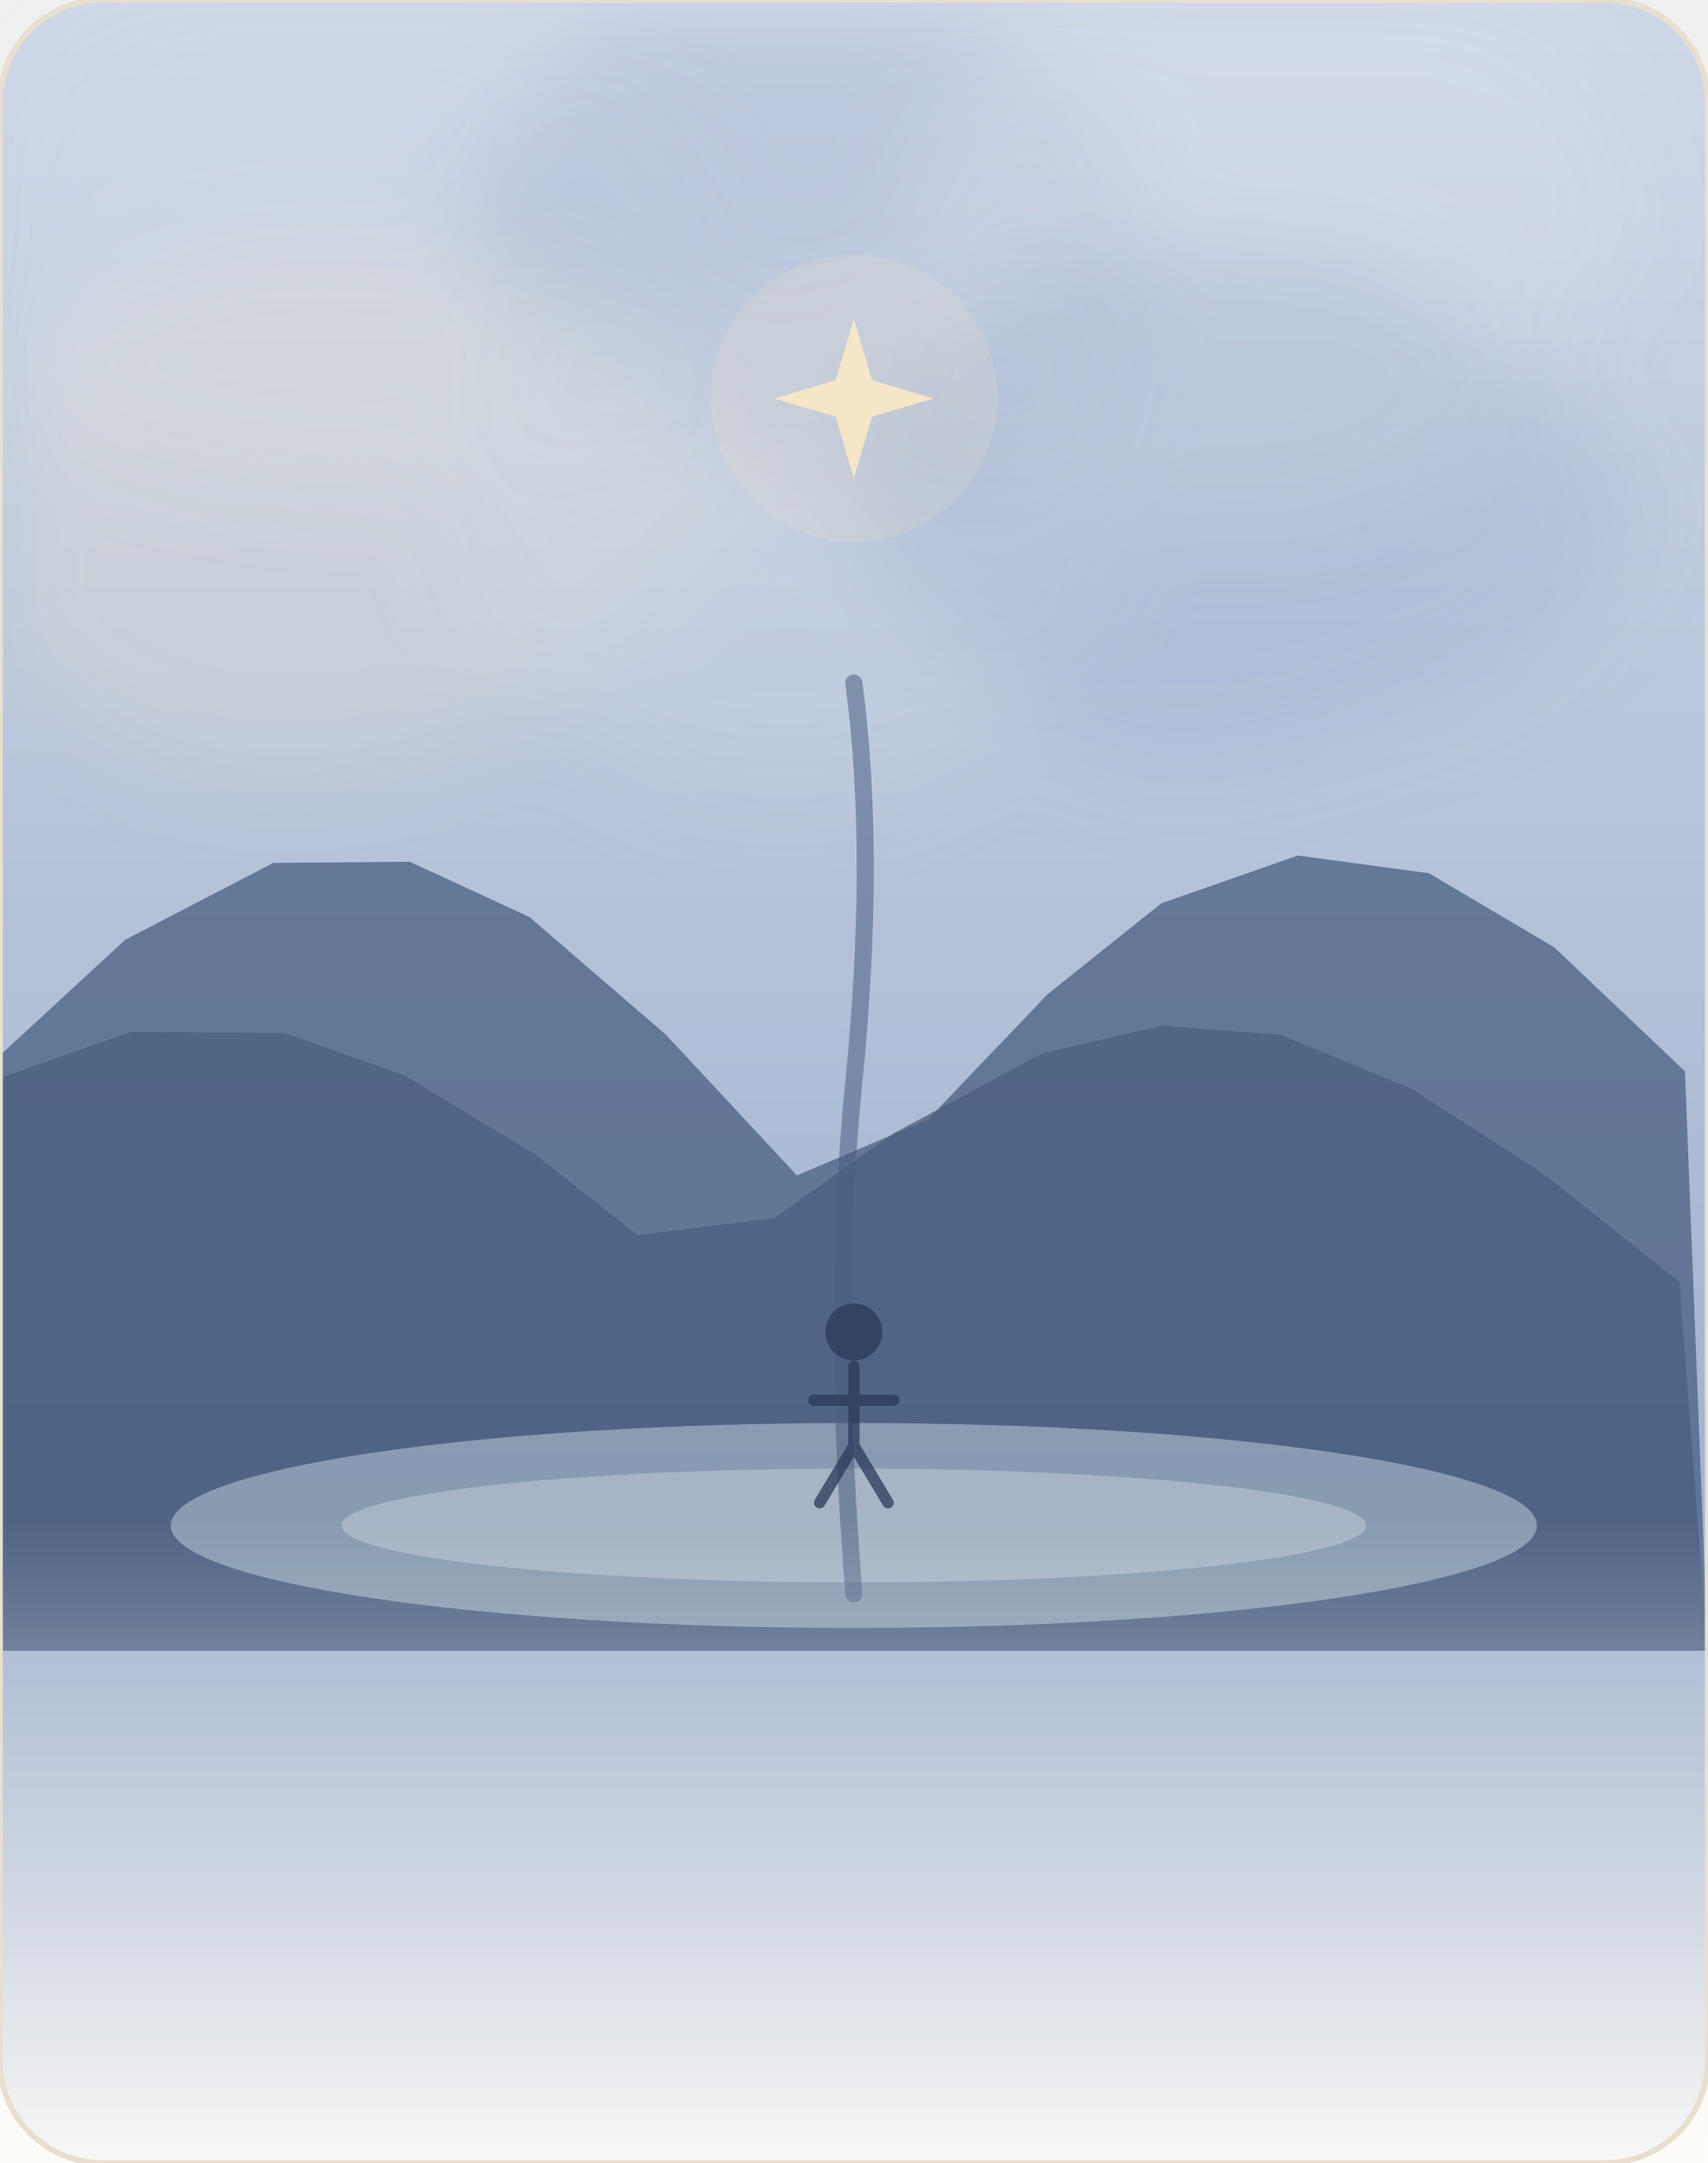
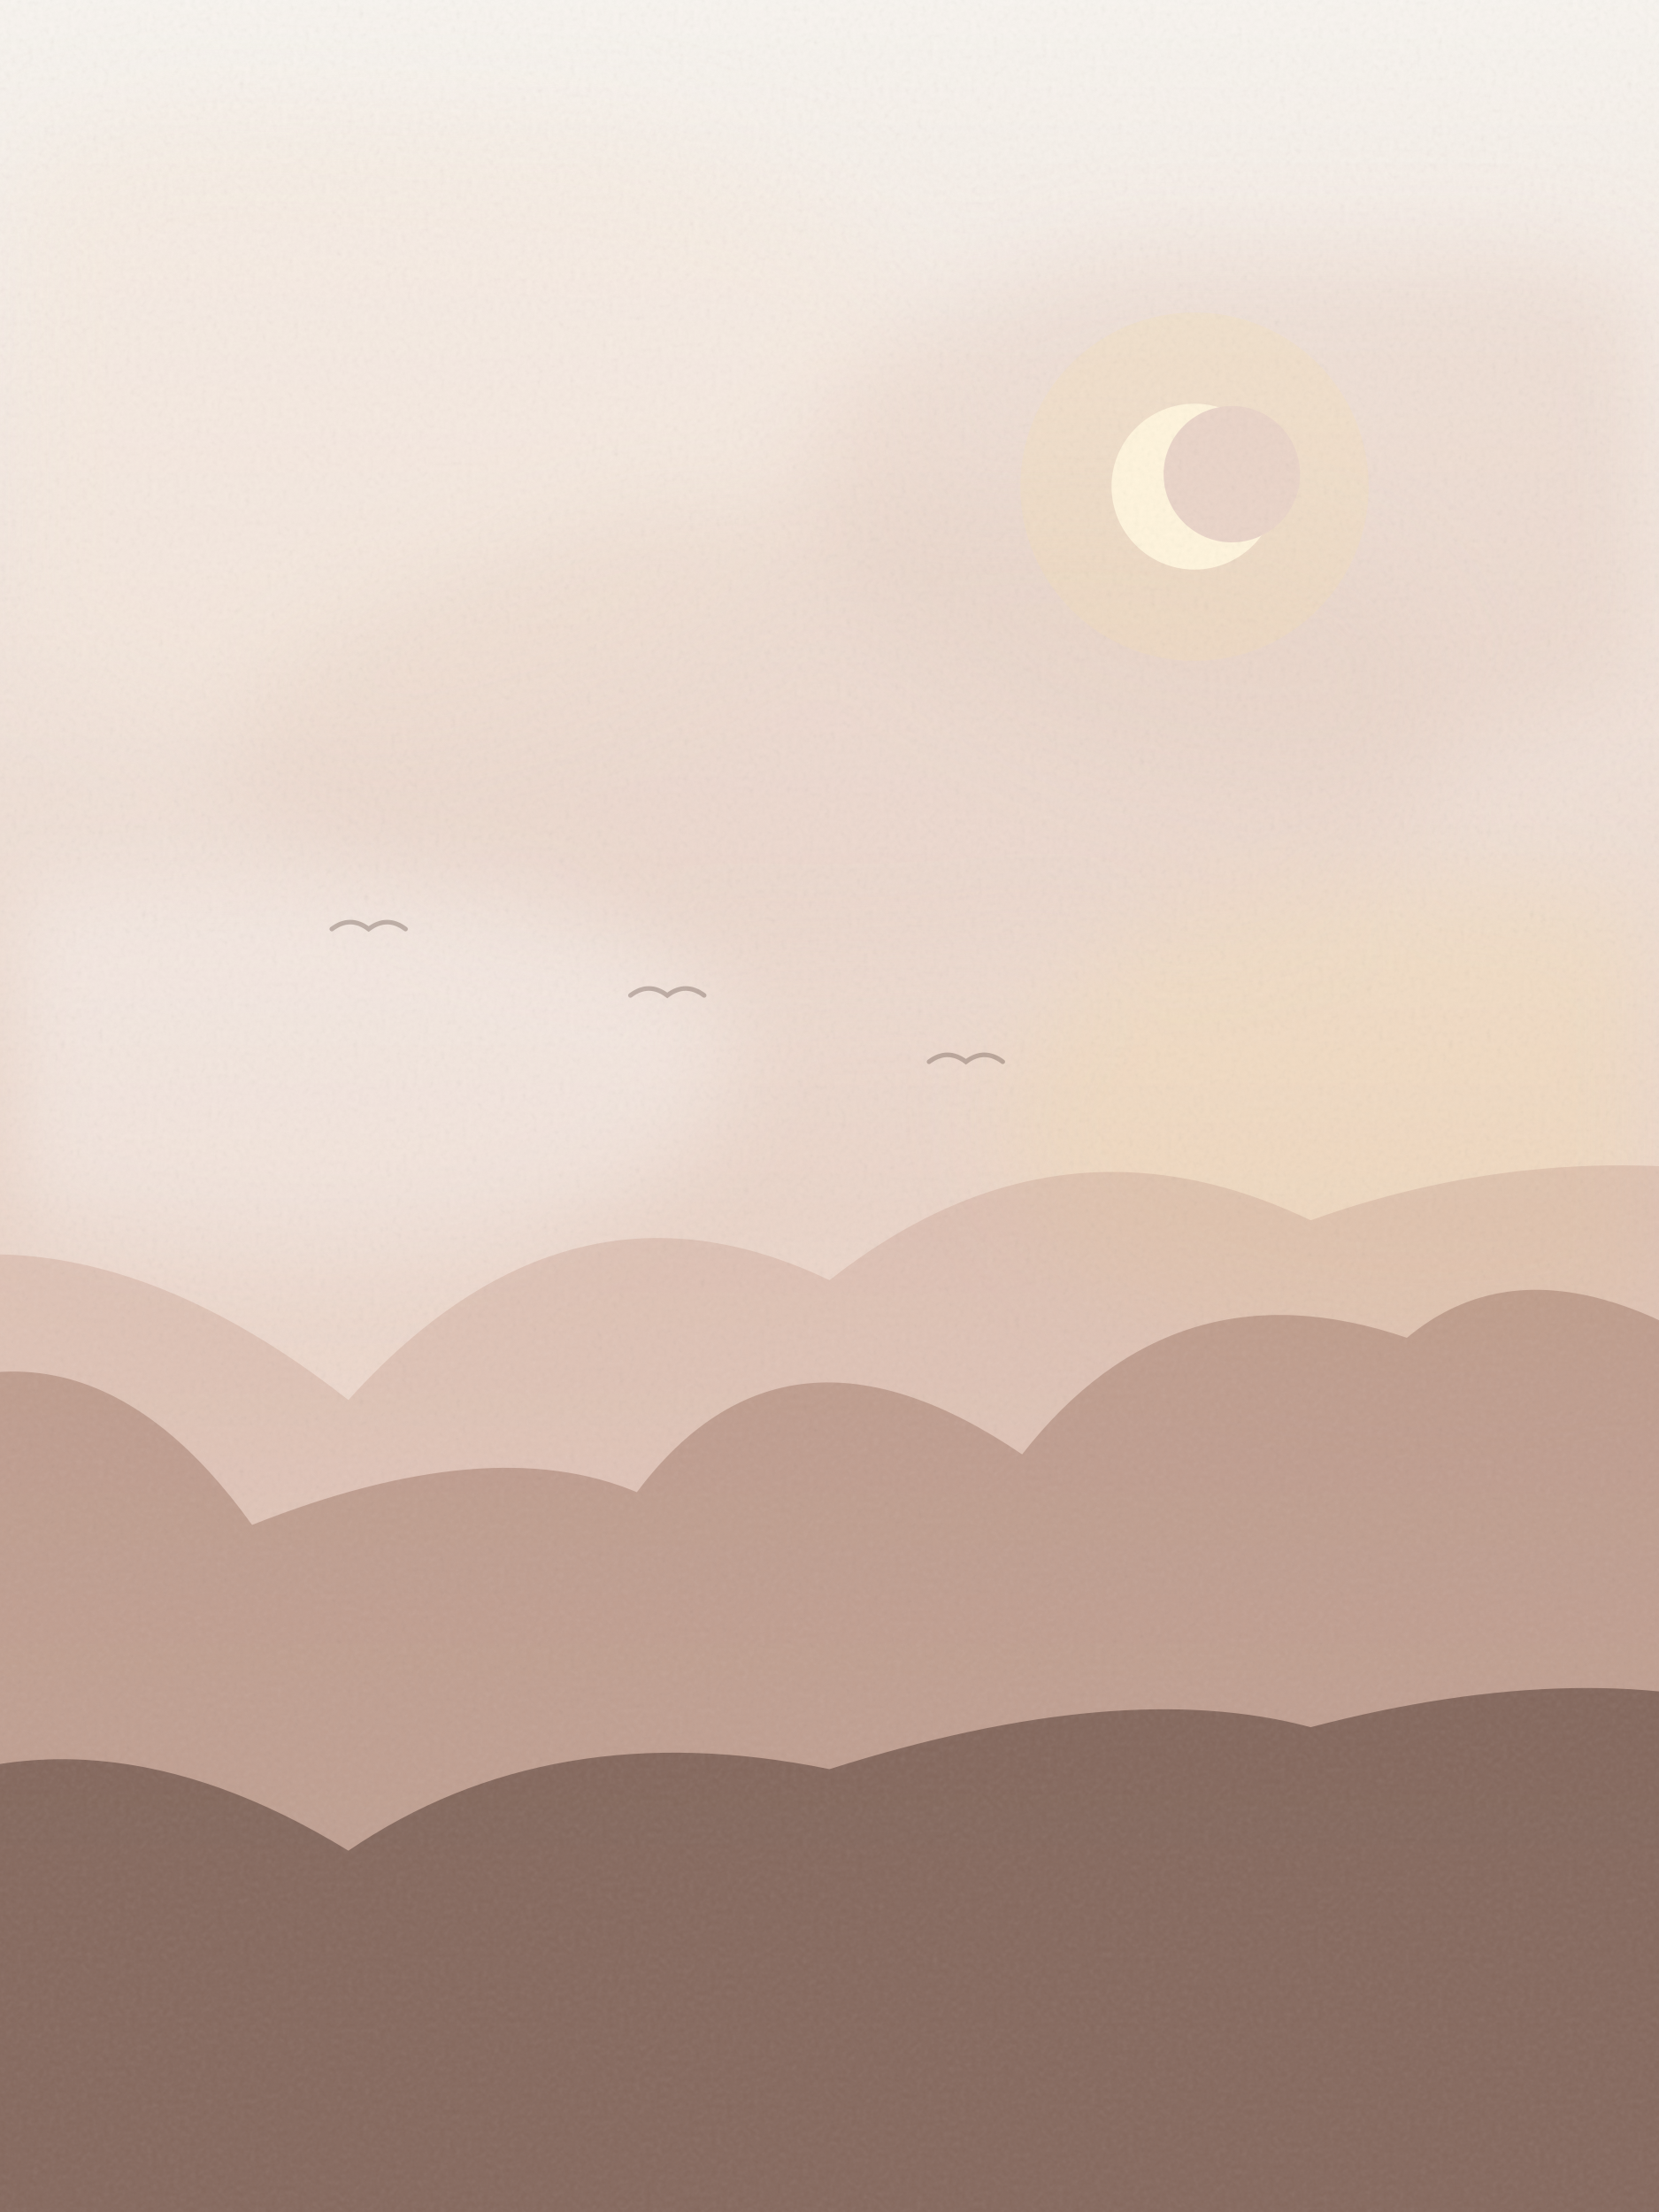
- <svg xmlns="http://www.w3.org/2000/svg" viewBox="0 0 300 380" width="300" height="380">
+ <svg xmlns="http://www.w3.org/2000/svg" viewBox="0 0 360 480" width="360" height="480">
  <defs>
-     <linearGradient id="skygrad" x1="0" y1="0" x2="0" y2="1">
-       <stop offset="0%" stop-color="#cfd8e8" />
-       <stop offset="100%" stop-color="#8fa3c4" />
+     <linearGradient id="g24sky" x1="0" y1="0" x2="0" y2="1">
+       <stop offset="0%" stop-color="#f8f4ef" />
+       <stop offset="55%" stop-color="#ead4c8" />
+       <stop offset="100%" stop-color="#f6e8df" />
    </linearGradient>
-     <linearGradient id="paper" x1="0" y1="0" x2="0" y2="1">
-       <stop offset="0%" stop-color="#fffdf9" stop-opacity="0" />
-       <stop offset="70%" stop-color="#fffdf9" stop-opacity="0" />
-       <stop offset="100%" stop-color="#fffdf9" stop-opacity="0.95" />
-     </linearGradient>
-     <filter id="soft">
-       <feGaussianBlur stdDeviation="8" />
+     <filter id="g24soft" x="-30%" y="-30%" width="160%" height="160%">
+       <feGaussianBlur stdDeviation="10" />
+     </filter>
+     <filter id="g24grain" x="0" y="0" width="100%" height="100%">
+       <feTurbulence type="fractalNoise" baseFrequency="0.85" numOctaves="2" seed="24" />
+       <feColorMatrix type="saturate" values="0" />
+       <feComponentTransfer>
+         <feFuncA type="linear" slope="0.18" />
+       </feComponentTransfer>
    </filter>
  </defs>
-   <rect width="300" height="380" rx="18" fill="url(#skygrad)" />
-   <g filter="url(#soft)" opacity="0.9">
-     <path d="M 127.4 40.0 Q 127.4 40.0 122.0 54.7 Q 116.7 69.4 98.8 77.6 Q 80.8 85.8 60.4 84.9 Q 40.0 84.0 19.4 77.9 Q -1.2 71.7 -7.7 55.9 Q -14.2 40.0 -2.7 26.7 Q 8.8 13.4 23.5 2.7 Q 38.2 -7.9 60.1 -8.1 Q 82.0 -8.3 95.6 3.1 Q 109.2 14.4 118.3 27.2 Z" fill="#cfd8e8" opacity="0.261" />
-     <path d="M 202.1 40.0 Q 202.1 40.0 200.4 55.2 Q 198.7 70.5 180.6 80.1 Q 162.6 89.7 142.4 84.4 Q 122.2 79.1 107.3 71.9 Q 92.4 64.7 84.6 52.3 Q 76.7 40.0 84.7 27.7 Q 92.7 15.4 105.2 3.2 Q 117.7 -9.0 138.1 -4.8 Q 158.5 -0.7 176.1 5.7 Q 193.6 12.2 197.9 26.1 Z" fill="#8fa3c4" opacity="0.272" />
-     <path d="M 289.2 40.0 Q 289.2 40.0 278.6 52.5 Q 268.0 64.9 255.4 77.5 Q 242.8 90.1 219.7 90.7 Q 196.7 91.2 179.8 80.4 Q 162.8 69.7 159.7 54.8 Q 156.5 40.0 162.8 26.8 Q 169.1 13.6 184.0 3.5 Q 198.8 -6.6 219.8 -6.1 Q 240.7 -5.6 258.9 2.4 Q 277.1 10.4 283.1 25.2 Z" fill="#e4e8f0" opacity="0.261" />
-     <path d="M 133.0 90.0 Q 133.0 90.0 120.3 102.3 Q 107.5 114.7 93.6 124.0 Q 79.7 133.2 58.8 135.8 Q 38.0 138.4 19.9 129.3 Q 1.8 120.2 -1.0 105.1 Q -3.8 90.0 -1.4 74.7 Q 0.9 59.4 19.2 49.9 Q 37.5 40.4 59.6 41.3 Q 81.8 42.1 99.5 51.2 Q 117.3 60.3 125.2 75.1 Z" fill="#f5e6c8" opacity="0.25" />
-     <path d="M 197.9 90.0 Q 197.9 90.0 192.7 102.3 Q 187.5 114.7 174.9 126.8 Q 162.2 138.9 139.7 139.6 Q 117.2 140.2 102.7 128.5 Q 88.2 116.9 81.9 103.4 Q 75.7 90.0 83.7 77.5 Q 91.8 65.0 106.9 57.8 Q 122.1 50.6 141.6 47.1 Q 161.1 43.6 175.4 53.9 Q 189.7 64.2 193.8 77.1 Z" fill="#cfd8e8" opacity="0.294" />
-     <path d="M 288.5 90.0 Q 288.5 90.0 280.1 103.4 Q 271.8 116.9 254.8 123.0 Q 237.8 129.1 218.0 133.4 Q 198.3 137.8 183.9 127.0 Q 169.5 116.2 157.4 103.1 Q 145.3 90.0 152.5 74.3 Q 159.6 58.7 179.1 50.8 Q 198.6 43.0 219.9 43.2 Q 241.2 43.5 255.2 54.0 Q 269.3 64.4 278.9 77.2 Z" fill="#8fa3c4" opacity="0.289" />
+   <rect width="360" height="480" fill="url(#g24sky)" />
+   <g filter="url(#g24soft)">
+     <path d="M 129.2 28.2 Q 78.1 18.4 129.2 28.2 Q 180.2 38.1 194.1 62.2 Q 208.0 86.4 190.4 110.1 Q 172.7 133.9 125.4 151.6 Q 78.1 169.4 30.7 154.5 Q -16.7 139.6 -38.6 113.0 Q -60.4 86.4 -28.4 59.1 Q 3.5 31.8 40.8 25.1 Z" fill="#f6e8df" opacity="0.49" />
+     <path d="M 332.1 54.2 Q 287.7 43.1 332.1 54.2 Q 376.5 65.2 391.2 85.4 Q 405.8 105.6 380.2 127.9 Q 354.6 150.2 321.2 162.0 Q 287.7 173.8 251.3 166.8 Q 215.0 159.9 189.1 132.7 Q 163.2 105.6 181.8 85.5 Q 200.5 65.4 244.1 54.3 Z" fill="#e2c2b2" opacity="0.30" />
+     <path d="M 244.7 108.1 Q 184.8 99.0 244.7 108.1 Q 304.6 117.2 310.6 140.2 Q 316.6 163.2 309.4 180.6 Q 302.1 198.0 243.5 205.8 Q 184.8 213.6 140.4 208.6 Q 96.0 203.6 64.0 183.4 Q 31.9 163.2 64.2 142.8 Q 96.4 122.4 140.6 110.7 Z" fill="#ead4c8" opacity="0.50" />
+     <path d="M 99.0 193.1 Q 61.6 186.8 99.0 193.1 Q 136.3 199.4 152.0 214.9 Q 167.7 230.4 148.9 249.2 Q 130.1 267.9 95.9 272.9 Q 61.6 277.9 21.7 269.6 Q -18.2 261.3 -23.0 245.8 Q -27.8 230.4 -17.9 211.1 Q -8.0 191.9 26.8 189.4 Z" fill="#fff" opacity="0.33" />
+     <path d="M 333.2 191.7 Q 302.3 183.4 333.2 191.7 Q 364.0 200.0 384.4 220.0 Q 404.8 240.0 392.5 261.9 Q 380.1 283.8 341.2 291.1 Q 302.3 298.4 268.3 288.9 Q 234.3 279.4 223.2 259.7 Q 212.2 240.0 226.5 221.1 Q 240.8 202.3 271.5 192.9 Z" fill="#f3ddb0" opacity="0.35" />
  </g>
-   <path d="M 0,290 L 0,189.4 L 23,181.3 L 50,181.5 L 71,188.9 L 94,202.8 L 112,217.0 L 136,214.0 L 157,199.1 L 183,185.1 L 204,180.2 L 225,181.8 L 248,191.3 L 271,206.1 L 295,225.2 L 300,290 Z" fill="#2a3a58" opacity="0.55" />
-   <path d="M 0,290 L 0,185.4 L 22,165.1 L 48,151.6 L 72,151.4 L 93,161.1 L 117,181.8 L 140,206.5 L 163,196.7 L 184,174.7 L 204,158.7 L 228,150.3 L 251,153.4 L 273,166.4 L 296,188.2 L 300,290 Z" fill="#4a5f82" opacity="0.75" />
-   <ellipse cx="150" cy="268" rx="120" ry="18" fill="#cfe0e8" opacity="0.45" />
-   <ellipse cx="150" cy="268" rx="90" ry="10" fill="#ffffff" opacity="0.25" />
+   <circle cx="259.2" cy="105.6" r="37.8" fill="#f3ddb0" opacity="0.28" />
+   <circle cx="259.2" cy="105.6" r="18.0" fill="#fff4dc" />
+   <circle cx="267.3" cy="102.9" r="14.8" fill="#ead4c8" />
  <g>
-     <circle cx="150" cy="70" r="25.2" fill="#f5e6c8" opacity="0.18" />
-     <polygon points="150.0,56.0 153.2,66.8 164.0,70.0 153.2,73.2 150.0,84.0 146.8,73.2 136.0,70.0 146.8,66.8" fill="#f5e6c8" />
-     <path d="M 150 280 Q 146 230, 150 190 T 150 120" fill="none" stroke="#4a5f82" stroke-width="3" stroke-linecap="round" opacity="0.55" />
+     <path d="M -28.8 484.0 L -28.8 276.4 Q 20.6 260.6 75.6 303.8 Q 123.4 250.7 180.0 277.8 Q 229.7 238.6 284.4 264.8 Q 335.7 246.4 388.8 256.4 L 388.8 484.0 Z" fill="#c9a090" opacity="0.38" />
+     <path d="M -28.8 484.0 L -28.8 307.5 Q 17.8 279.5 54.7 330.9 Q 106.3 310.4 138.2 323.8 Q 170.5 280.7 221.8 315.6 Q 254.9 273.1 305.3 290.3 Q 336.9 263.8 388.8 304.7 L 388.8 484.0 Z" fill="#a07868" opacity="0.5" />
+     <path d="M -28.8 484.0 L -28.8 392.4 Q 19.6 367.2 75.6 401.6 Q 119.5 371.6 180.0 383.9 Q 243.4 363.8 284.4 374.8 Q 345.5 358.8 388.8 372.9 L 388.8 484.0 Z" fill="#6e5248" opacity="0.72" />
  </g>
-   <circle cx="150" cy="234" r="5" fill="#2a3a58" opacity="0.75" />
-   <path d="M 150 240 L 150 254 M 143 246 L 157 246 M 150 254 L 144 264 M 150 254 L 156 264" stroke="#2a3a58" stroke-width="2" stroke-linecap="round" opacity="0.75" fill="none" />
-   <rect width="300" height="380" fill="url(#paper)" />
-   <rect width="300" height="380" rx="18" fill="none" stroke="#e8dfd0" stroke-width="1" />
+   <path d="M 72.0 201.6 q 4 -3 8 0 q 4 -3 8 0" fill="none" stroke="#5c463c" stroke-width="1" opacity="0.35" stroke-linecap="round" />
+   <path d="M 136.8 216.0 q 4 -3 8 0 q 4 -3 8 0" fill="none" stroke="#5c463c" stroke-width="1" opacity="0.35" stroke-linecap="round" />
+   <path d="M 201.6 230.4 q 4 -3 8 0 q 4 -3 8 0" fill="none" stroke="#5c463c" stroke-width="1" opacity="0.35" stroke-linecap="round" />
+   <rect width="360" height="480" filter="url(#g24grain)" opacity="0.55" />
</svg>
